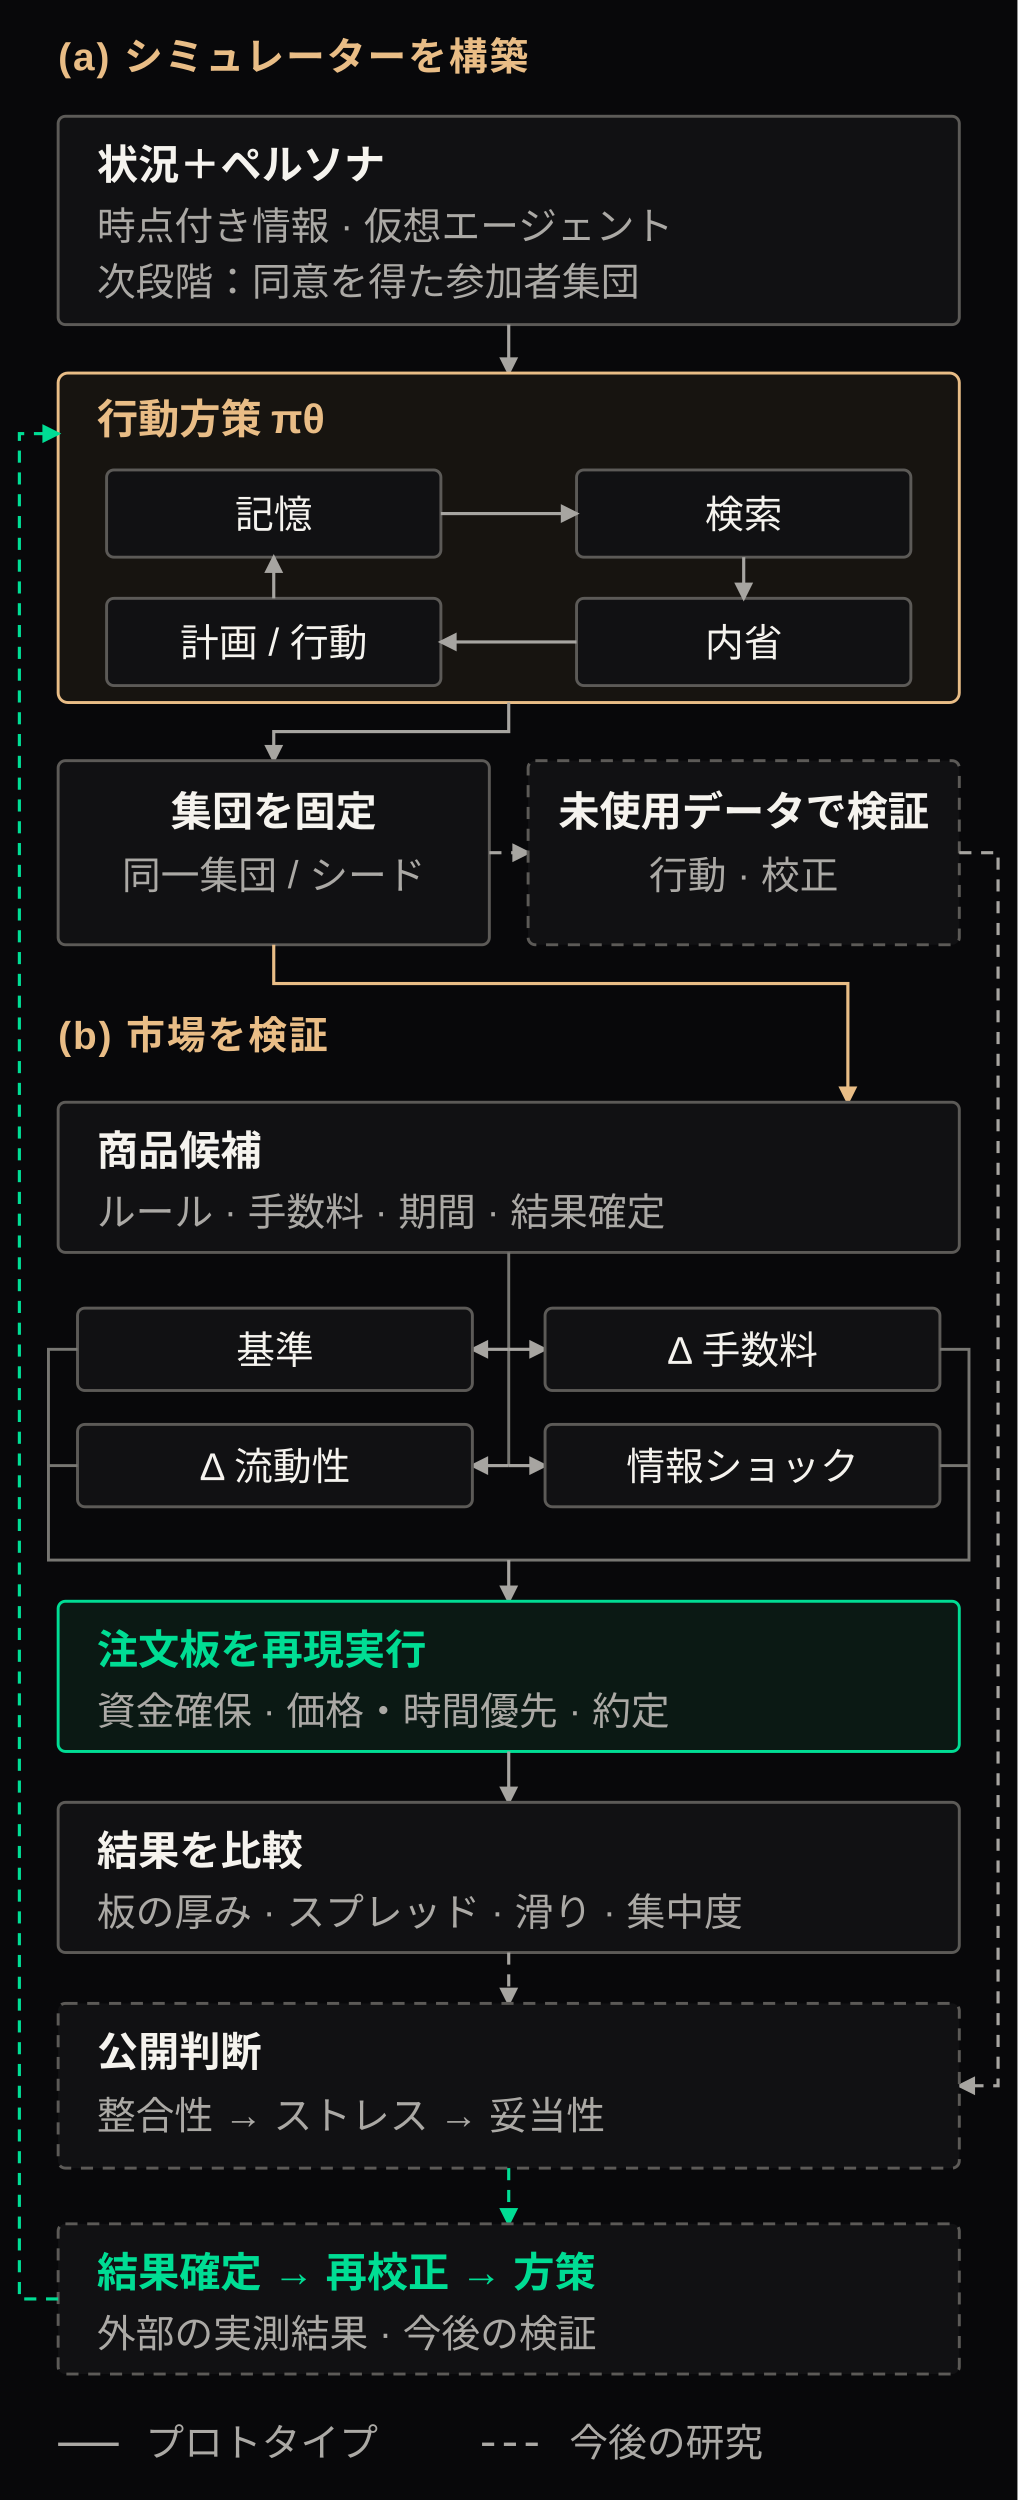
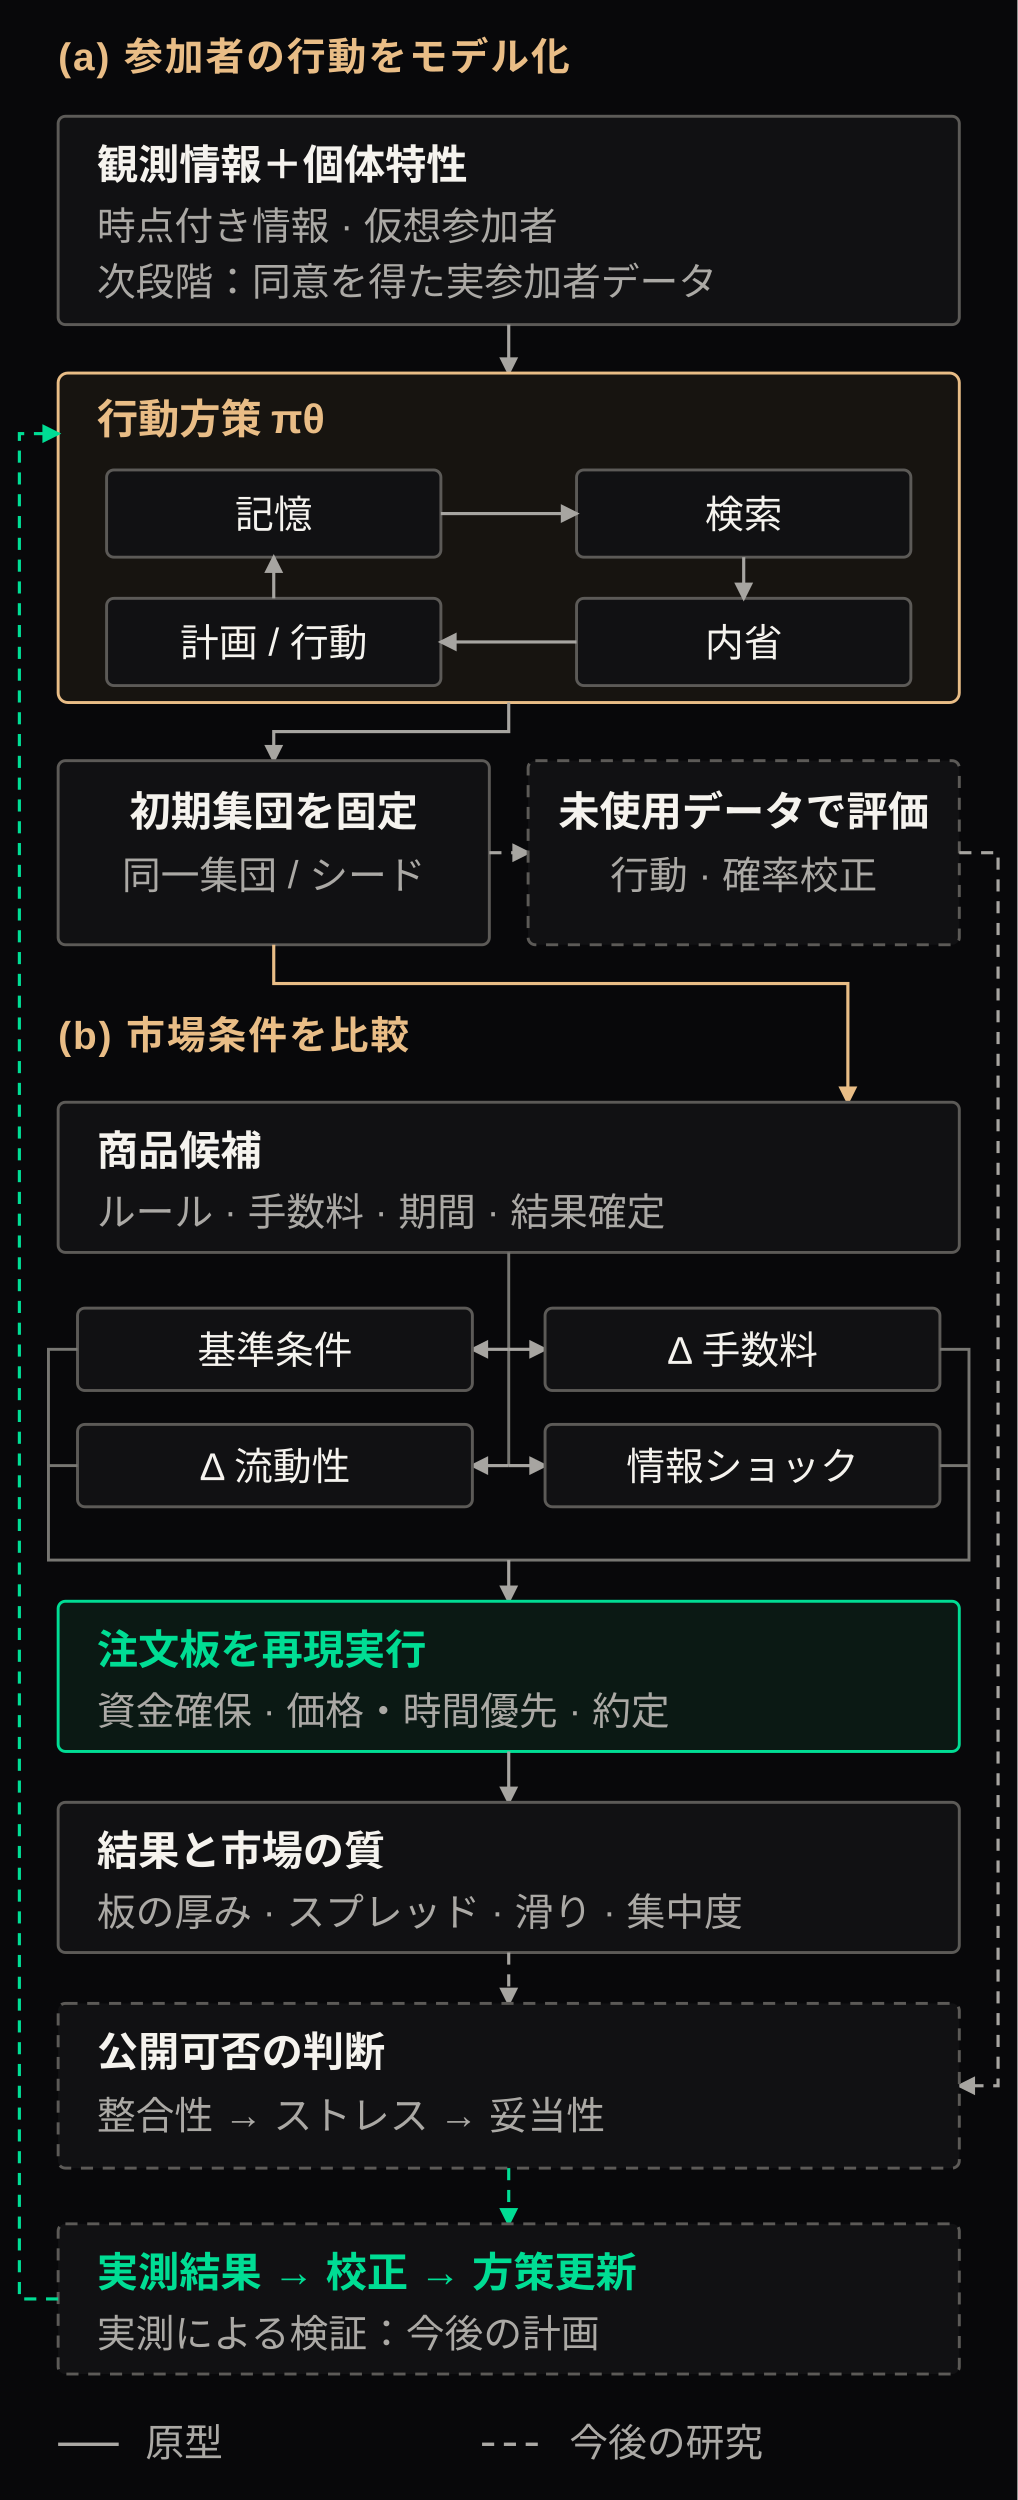
<svg xmlns="http://www.w3.org/2000/svg" lang="ja-JP" width="420" height="1032" viewBox="0 0 420 1032" role="img" aria-labelledby="title desc">
  <defs>
    <marker id="a" markerWidth="6" markerHeight="6" refX="5" refY="3" orient="auto" markerUnits="strokeWidth">
      <path d="M0 0 6 3 0 6Z" fill="#a7a5a1" />
    </marker>
    <marker id="b" markerWidth="6" markerHeight="6" refX="5" refY="3" orient="auto" markerUnits="strokeWidth">
      <path d="M0 0 6 3 0 6Z" fill="#e9bd86" />
    </marker>
    <marker id="g" markerWidth="6" markerHeight="6" refX="5" refY="3" orient="auto" markerUnits="strokeWidth">
      <path d="M0 0 6 3 0 6Z" fill="#00dd94" />
    </marker>
    <style>
      text{font-family:"Helvetica Neue",Arial,"Hiragino Kaku Gothic ProN","Yu Gothic",sans-serif;font-size:16px;fill:#f5f3ee}
      .lane{font-size:16px;font-weight:600;letter-spacing:.8px}
      .heading{font-size:17px;font-weight:600}
      .muted{fill:#aba9a5}
      .amber{fill:#e9bd86}
      .green{fill:#00dd94}
      .node{fill:#111113;stroke:#5c5a57;stroke-width:1.2;rx:3}
      .next{stroke-dasharray:5 4}
      .flow{fill:none;stroke:#a7a5a1;stroke-width:1.3;marker-end:url(#a)}
      .branch{fill:none;stroke:#777672;stroke-width:1.2}
      .cohort{fill:none;stroke:#e9bd86;stroke-width:1.3;marker-end:url(#b)}
      .feedback{fill:none;stroke:#00dd94;stroke-width:1.3;stroke-dasharray:5 4;marker-end:url(#g)}
    </style>
  </defs>
  <rect width="420" height="1032" fill="#08080a" />
-   <text class="lane amber" x="24" y="29" data-i18n="s027">(a) シミュレーターを構築</text>
+   <text class="lane amber" x="24" y="29" data-i18n="s027">(a) 参加者の行動をモデル化</text>
  <rect class="node" x="24" y="48" width="372" height="86" />
-   <text class="heading" x="40" y="74" data-i18n="s028">状況＋ペルソナ</text>
-   <text class="muted" x="40" y="99" data-i18n="s029">時点付き情報 · 仮想エージェント</text>
-   <text class="muted" x="40" y="122" data-i18n="s030">次段階：同意を得た参加者集団</text>
+   <text class="heading" x="40" y="74" data-i18n="s028">観測情報＋個体特性</text>
+   <text class="muted" x="40" y="99" data-i18n="s029">時点付き情報 · 仮想参加者</text>
+   <text class="muted" x="40" y="122" data-i18n="s030">次段階：同意を得た実参加者データ</text>
  <path class="flow" d="M210 134v20" />
  <rect x="24" y="154" width="372" height="136" rx="4" fill="#171410" stroke="#e9bd86" stroke-width="1.2" />
  <text class="heading amber" x="40" y="179" data-i18n="s031">行動方策 πθ</text>
  <rect class="node" x="44" y="194" width="138" height="36" />
  <text x="113" y="218" text-anchor="middle" data-i18n="s032">記憶</text>
  <rect class="node" x="238" y="194" width="138" height="36" />
  <text x="307" y="218" text-anchor="middle" data-i18n="s033">検索</text>
  <rect class="node" x="238" y="247" width="138" height="36" />
  <text x="307" y="271" text-anchor="middle" data-i18n="s034">内省</text>
  <rect class="node" x="44" y="247" width="138" height="36" />
  <text x="113" y="271" text-anchor="middle" data-i18n="s035">計画 / 行動</text>
  <path class="flow" d="M182 212h56" />
  <path class="flow" d="M307 230v17" />
  <path class="flow" d="M238 265h-56" />
  <path class="flow" d="M113 247v-17" />
  <path class="flow" d="M210 290v12H113v12" />
  <rect class="node" x="24" y="314" width="178" height="76" />
-   <text class="heading" x="113" y="341" text-anchor="middle" data-i18n="s036">集団を固定</text>
+   <text class="heading" x="113" y="341" text-anchor="middle" data-i18n="s036">初期集団を固定</text>
  <text class="muted" x="113" y="367" text-anchor="middle" data-i18n="s037">同一集団 / シード</text>
  <path class="flow next" d="M202 352h16" />
  <rect class="node next" x="218" y="314" width="178" height="76" />
-   <text class="heading" x="307" y="341" text-anchor="middle" data-i18n="s038">未使用データで検証</text>
-   <text class="muted" x="307" y="367" text-anchor="middle" data-i18n="s039">行動 · 校正</text>
+   <text class="heading" x="307" y="341" text-anchor="middle" data-i18n="s038">未使用データで評価</text>
+   <text class="muted" x="307" y="367" text-anchor="middle" data-i18n="s039">行動 · 確率校正</text>
  <path class="flow next" d="M396 352h16v509h-16" />
  <path class="cohort" d="M113 390v16h237v49" />
-   <text class="lane amber" x="24" y="433" data-i18n="s040">(b) 市場を検証</text>
+   <text class="lane amber" x="24" y="433" data-i18n="s040">(b) 市場条件を比較</text>
  <rect class="node" x="24" y="455" width="372" height="62" />
  <text class="heading" x="40" y="481" data-i18n="s041">商品候補</text>
  <text class="muted" x="40" y="506" data-i18n="s042">ルール · 手数料 · 期間 · 結果確定</text>
  <path class="branch" d="M210 517v88" />
  <path class="flow" d="M210 557h-15" />
  <path class="flow" d="M210 557h15" />
  <path class="flow" d="M210 605h-15" />
  <path class="flow" d="M210 605h15" />
  <rect class="node" x="32" y="540" width="163" height="34" />
-   <text x="113.5" y="563" text-anchor="middle" data-i18n="s043">基準</text>
+   <text x="113.5" y="563" text-anchor="middle" data-i18n="s043">基準条件</text>
  <rect class="node" x="225" y="540" width="163" height="34" />
  <text x="306.5" y="563" text-anchor="middle" data-i18n="s044">Δ 手数料</text>
  <rect class="node" x="32" y="588" width="163" height="34" />
  <text x="113.5" y="611" text-anchor="middle" data-i18n="s045">Δ 流動性</text>
  <rect class="node" x="225" y="588" width="163" height="34" />
  <text x="306.5" y="611" text-anchor="middle" data-i18n="s046">情報ショック</text>
  <path class="branch" d="M32 557H20v87h380v-87h-12M32 605H20M388 605h12" />
  <path class="flow" d="M210 644v17" />
  <rect x="24" y="661" width="372" height="62" rx="3" fill="#0b1914" stroke="#00dd94" stroke-width="1.2" />
  <text class="heading green" x="40" y="687" data-i18n="s047">注文板を再現実行</text>
  <text class="muted" x="40" y="712" data-i18n="s048">資金確保 · 価格・時間優先 · 約定</text>
  <path class="flow" d="M210 723v21" />
  <rect class="node" x="24" y="744" width="372" height="62" />
-   <text class="heading" x="40" y="770" data-i18n="s049">結果を比較</text>
+   <text class="heading" x="40" y="770" data-i18n="s049">結果と市場の質</text>
  <text class="muted" x="40" y="795" data-i18n="s050">板の厚み · スプレッド · 滑り · 集中度</text>
  <path class="flow next" d="M210 806v21" />
  <rect class="node next" x="24" y="827" width="372" height="68" />
-   <text class="heading" x="40" y="853" data-i18n="s051">公開判断</text>
+   <text class="heading" x="40" y="853" data-i18n="s051">公開可否の判断</text>
  <text class="muted" x="40" y="879" data-i18n="s052">整合性 → ストレス → 妥当性</text>
  <path class="feedback" d="M210 895v23" />
  <rect class="node next" x="24" y="918" width="372" height="62" />
-   <text class="heading green" x="40" y="944" data-i18n="s053">結果確定 → 再校正 → 方策</text>
-   <text class="muted" x="40" y="969" data-i18n="s054">外部の実測結果 · 今後の検証</text>
+   <text class="heading green" x="40" y="944" data-i18n="s053">実測結果 → 校正 → 方策更新</text>
+   <text class="muted" x="40" y="969" data-i18n="s054">実測による検証：今後の計画</text>
  <path class="feedback" d="M24 949H8V179h16" />
  <path d="M24 1009h25" stroke="#aba9a5" stroke-width="1.4" />
-   <text class="muted" x="60" y="1014" data-i18n="s055">プロトタイプ</text>
+   <text class="muted" x="60" y="1014" data-i18n="s055">原型</text>
  <path d="M199 1009h25" stroke="#aba9a5" stroke-width="1.4" stroke-dasharray="5 4" />
  <text class="muted" x="235" y="1014" data-i18n="s056">今後の研究</text>
</svg>
